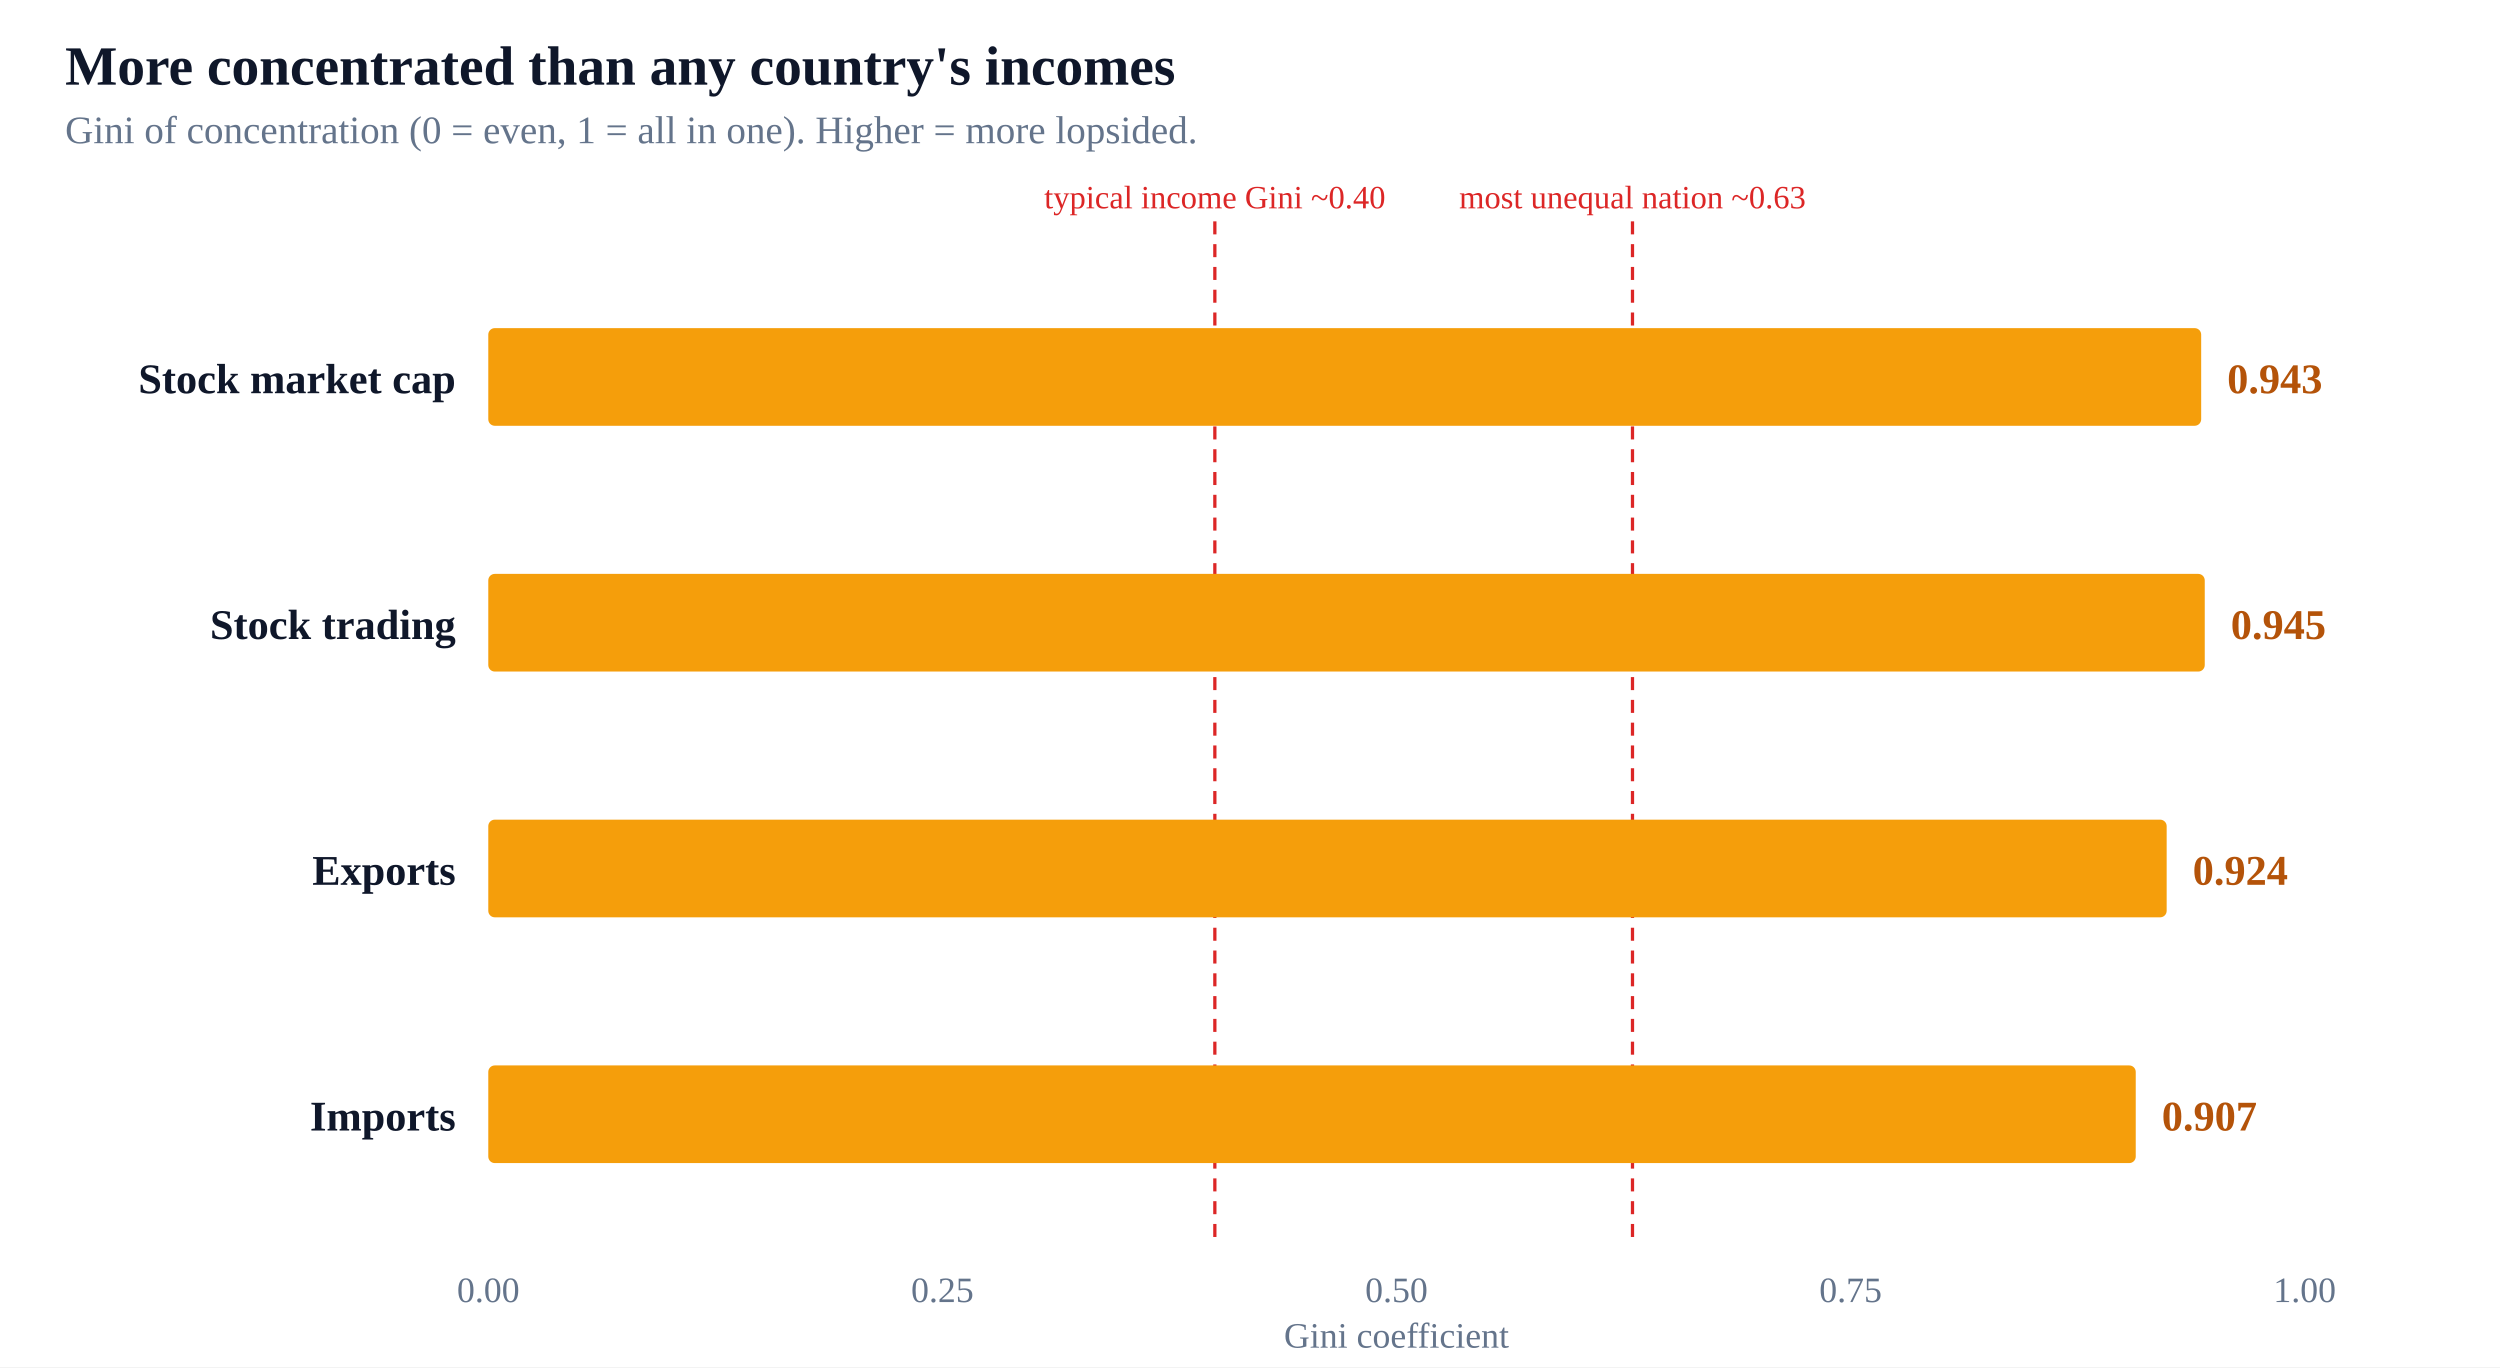
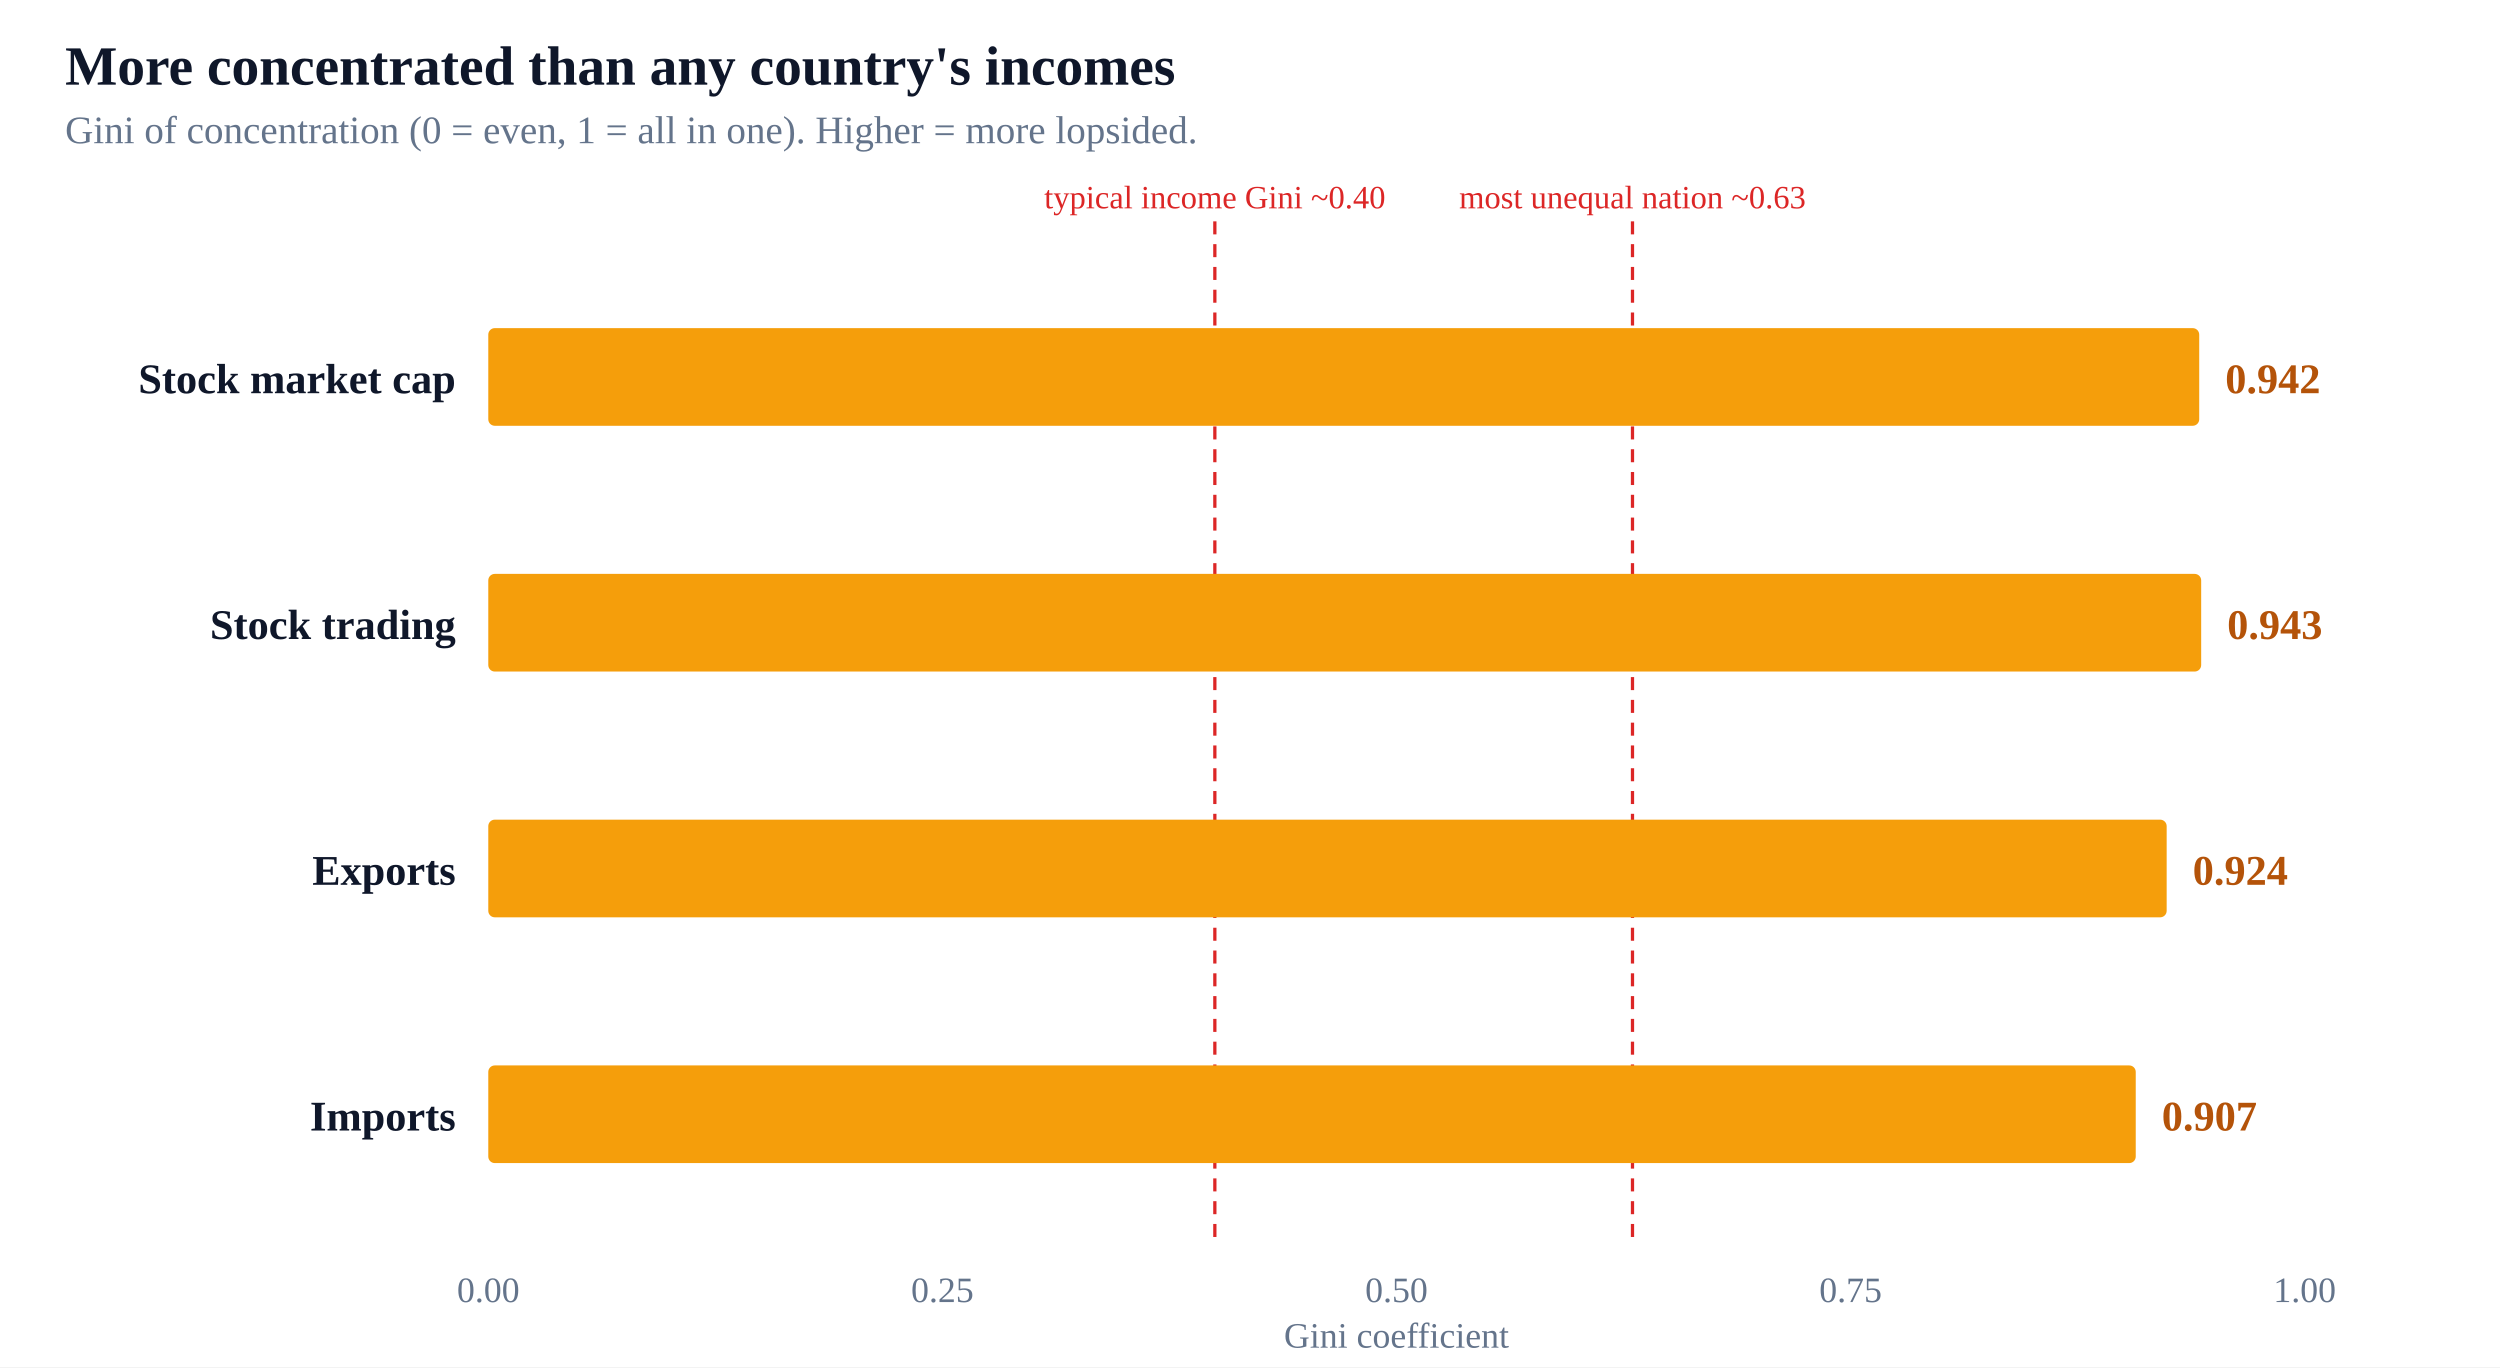
<svg xmlns="http://www.w3.org/2000/svg" viewBox="0 0 768 420" font-family="Georgia,'Times New Roman',serif" role="img" aria-label="Gini concentration of Korea's market and trade, all above 0.9, versus income Gini reference lines">
  <rect width="768" height="420" fill="#ffffff" />
  <text x="20" y="26" font-size="17" font-weight="700" fill="#0f172a">More concentrated than any country's incomes</text>
  <text x="20" y="44" font-size="12" fill="#64748b">Gini of concentration (0 = even, 1 = all in one). Higher = more lopsided.</text>
  <line x1="373.2" y1="68" x2="373.2" y2="380" stroke="#dc2626" stroke-dasharray="4 3" />
  <text x="373.2" y="64" text-anchor="middle" font-size="10" fill="#dc2626">typical income Gini ~0.40</text>
  <line x1="501.5" y1="68" x2="501.5" y2="380" stroke="#dc2626" stroke-dasharray="4 3" />
  <text x="501.5" y="64" text-anchor="middle" font-size="10" fill="#dc2626">most unequal nation ~0.63</text>
-   <rect x="150" y="100.8" width="526.2" height="30" fill="#f59e0b" rx="2" />
+   <rect x="150" y="100.8" width="525.6" height="30" fill="#f59e0b" rx="2" />
  <text x="140" y="120.8" text-anchor="end" font-size="13" font-weight="700" fill="#0f172a">Stock market cap</text>
-   <text x="684.2" y="120.8" font-size="13" font-weight="700" fill="#b45309">0.943</text>
-   <rect x="150" y="176.3" width="527.3" height="30" fill="#f59e0b" rx="2" />
+   <text x="683.6" y="120.8" font-size="13" font-weight="700" fill="#b45309">0.942</text>
+   <rect x="150" y="176.3" width="526.2" height="30" fill="#f59e0b" rx="2" />
  <text x="140" y="196.3" text-anchor="end" font-size="13" font-weight="700" fill="#0f172a">Stock trading</text>
-   <text x="685.3" y="196.3" font-size="13" font-weight="700" fill="#b45309">0.945</text>
+   <text x="684.2" y="196.3" font-size="13" font-weight="700" fill="#b45309">0.943</text>
  <rect x="150" y="251.8" width="515.6" height="30" fill="#f59e0b" rx="2" />
  <text x="140" y="271.8" text-anchor="end" font-size="13" font-weight="700" fill="#0f172a">Exports</text>
  <text x="673.6" y="271.8" font-size="13" font-weight="700" fill="#b45309">0.924</text>
  <rect x="150" y="327.3" width="506.1" height="30" fill="#f59e0b" rx="2" />
  <text x="140" y="347.3" text-anchor="end" font-size="13" font-weight="700" fill="#0f172a">Imports</text>
  <text x="664.1" y="347.3" font-size="13" font-weight="700" fill="#b45309">0.907</text>
  <text x="150.0" y="400" text-anchor="middle" font-size="11" fill="#64748b">0.00</text>
  <text x="289.5" y="400" text-anchor="middle" font-size="11" fill="#64748b">0.25</text>
  <text x="429.0" y="400" text-anchor="middle" font-size="11" fill="#64748b">0.50</text>
  <text x="568.5" y="400" text-anchor="middle" font-size="11" fill="#64748b">0.75</text>
  <text x="708.0" y="400" text-anchor="middle" font-size="11" fill="#64748b">1.00</text>
  <text x="429" y="414" text-anchor="middle" font-size="11" fill="#64748b">Gini coefficient</text>
</svg>
